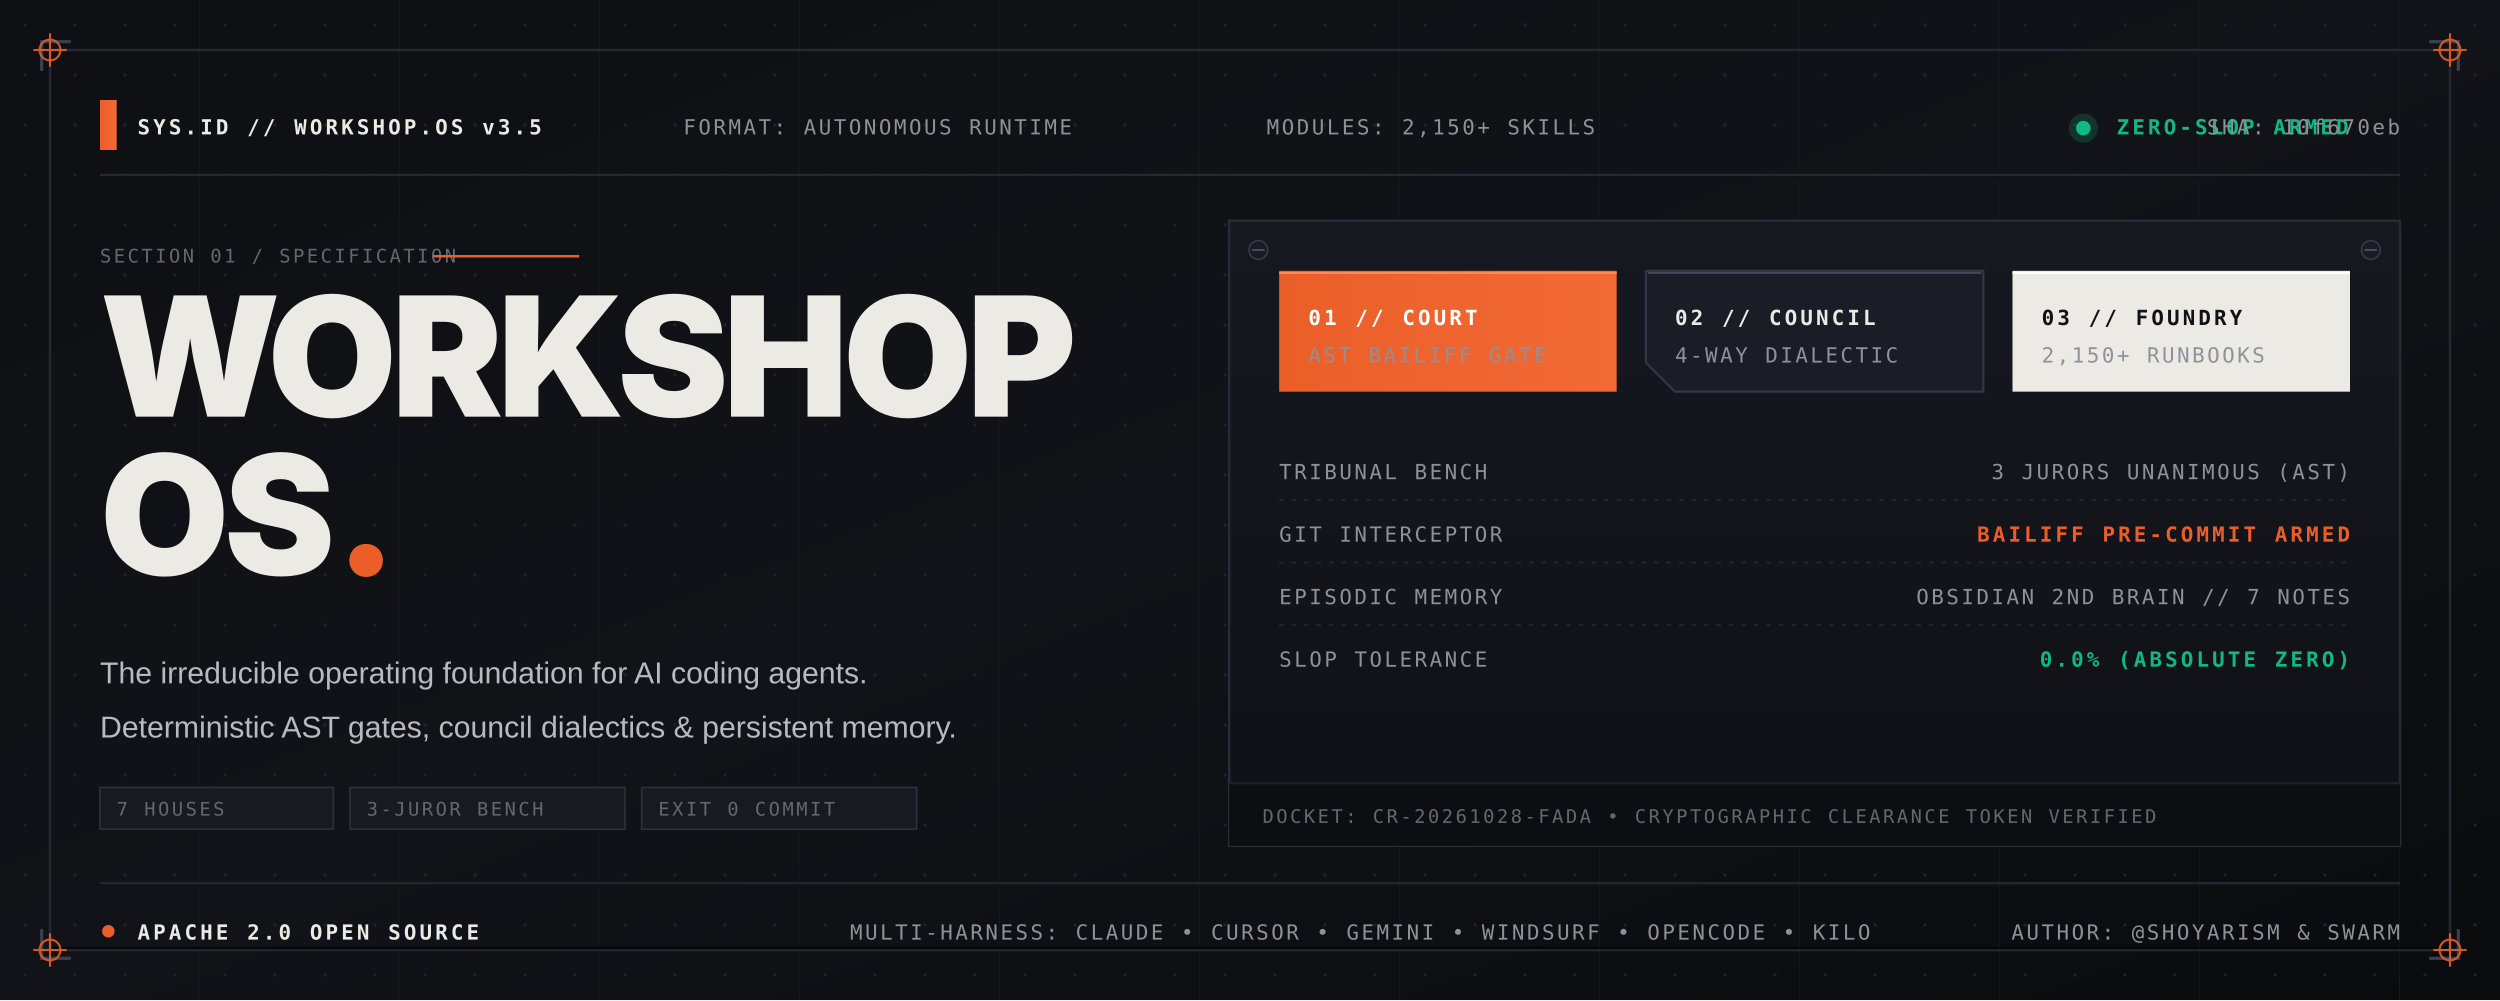
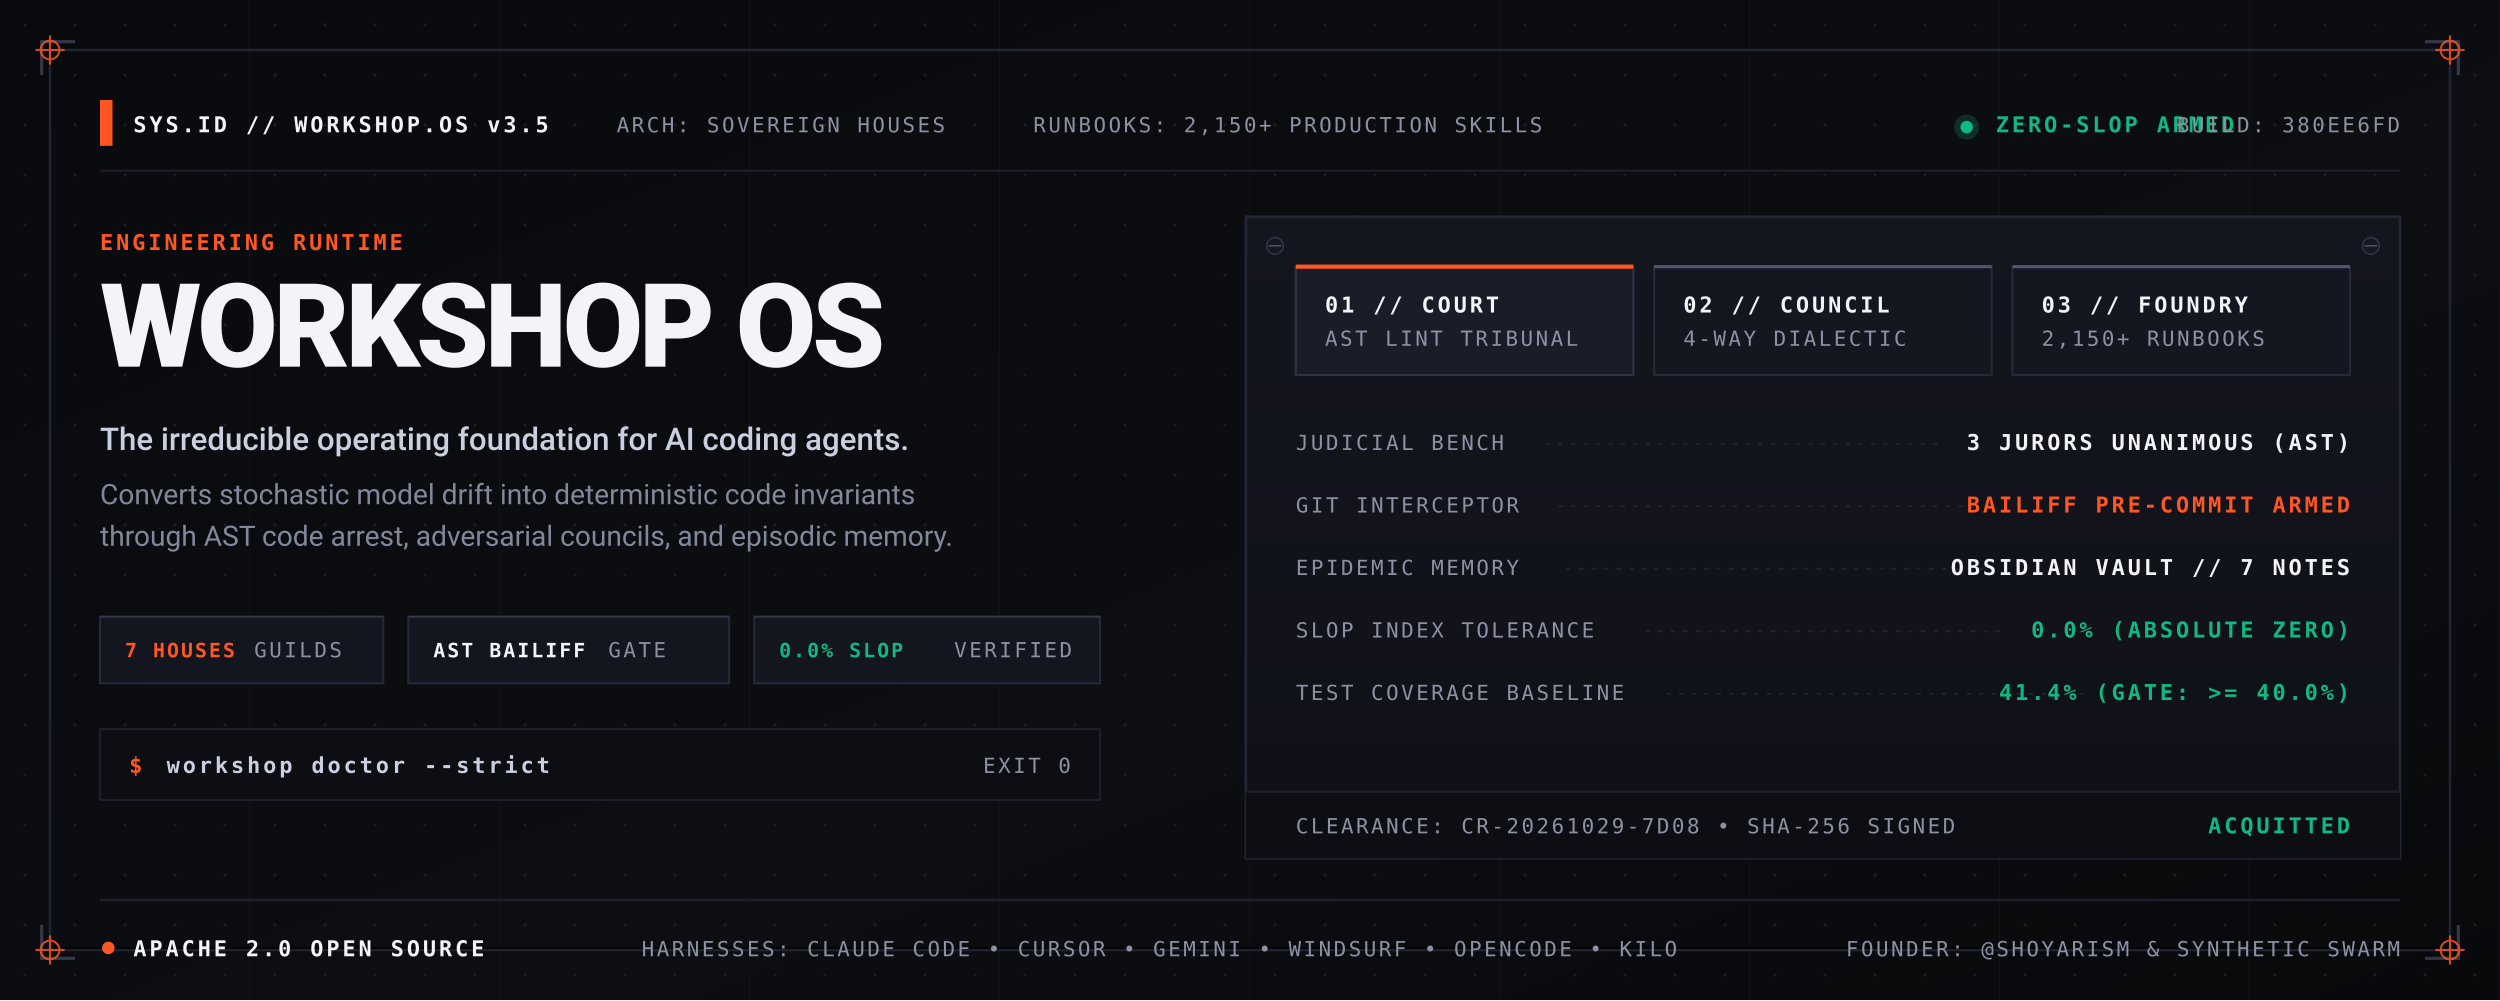
<svg xmlns="http://www.w3.org/2000/svg" viewBox="0 0 1200 480" width="100%" height="100%">
  <defs>
-     <linearGradient id="ground" x1="0%" y1="0%" x2="100%" y2="100%">
-       <stop offset="0%" stop-color="#0e0f12" />
-       <stop offset="50%" stop-color="#121318" />
-       <stop offset="100%" stop-color="#0a0b0d" />
+     <linearGradient id="groundGrad" x1="0%" y1="0%" x2="100%" y2="100%">
+       <stop offset="0%" stop-color="#090a0d" />
+       <stop offset="60%" stop-color="#0d0e12" />
+       <stop offset="100%" stop-color="#08090b" />
    </linearGradient>
-     <linearGradient id="vermilion" x1="0%" y1="0%" x2="100%" y2="0%">
-       <stop offset="0%" stop-color="#eb5e28" />
-       <stop offset="100%" stop-color="#f26a36" />
+     <linearGradient id="signalAccent" x1="0%" y1="0%" x2="100%" y2="0%">
+       <stop offset="0%" stop-color="#ff5722" />
+       <stop offset="100%" stop-color="#f4511e" />
    </linearGradient>
    <linearGradient id="bevelLight" x1="0%" y1="0%" x2="100%" y2="0%">
-       <stop offset="0%" stop-color="#363948" />
-       <stop offset="50%" stop-color="#4a4f63" />
-       <stop offset="100%" stop-color="#363948" />
+       <stop offset="0%" stop-color="#232736" />
+       <stop offset="50%" stop-color="#383e54" />
+       <stop offset="100%" stop-color="#232736" />
    </linearGradient>
-     <linearGradient id="chassisBg" x1="0%" y1="0%" x2="0%" y2="100%">
-       <stop offset="0%" stop-color="#161820" />
-       <stop offset="100%" stop-color="#101116" />
+     <linearGradient id="chassisGrad" x1="0%" y1="0%" x2="0%" y2="100%">
+       <stop offset="0%" stop-color="#14161f" />
+       <stop offset="100%" stop-color="#0f1017" />
    </linearGradient>
-     <pattern id="modularGrid" width="24" height="24" patternUnits="userSpaceOnUse">
-       <circle cx="12" cy="12" r="0.8" fill="#20222b" />
+     <pattern id="dotGrid" width="24" height="24" patternUnits="userSpaceOnUse">
+       <circle cx="12" cy="12" r="0.75" fill="#1b1d28" />
    </pattern>
-     <pattern id="rulerLines" width="96" height="480" patternUnits="userSpaceOnUse">
-       <line x1="96" y1="0" x2="96" y2="480" stroke="#161820" stroke-width="0.8" />
+     <pattern id="cadenceRuler" width="120" height="480" patternUnits="userSpaceOnUse">
+       <line x1="120" y1="0" x2="120" y2="480" stroke="#12141c" stroke-width="0.8" />
    </pattern>
  </defs>
  <style>
-     .te-display { font-family: -apple-system, BlinkMacSystemFont, "Segoe UI", "Helvetica Neue", "Arial Black", sans-serif; font-weight: 900; letter-spacing: -2.5px; fill: #eceae4; text-transform: uppercase; }
-     .te-mono { font-family: "SF Mono", "JetBrains Mono", Consolas, Menlo, monospace; font-size: 10px; letter-spacing: 1.2px; fill: #8e919a; }
-     .te-mono-bold { font-family: "SF Mono", "JetBrains Mono", Consolas, monospace; font-size: 10px; font-weight: 700; letter-spacing: 1.5px; }
-     .te-body { font-family: -apple-system, BlinkMacSystemFont, "Segoe UI", "Helvetica Neue", Arial, sans-serif; font-weight: 400; font-size: 14.5px; fill: #b8bac2; line-height: 1.55; }
-     .te-label { font-family: "SF Mono", "JetBrains Mono", monospace; font-size: 9px; letter-spacing: 1.2px; fill: #656770; text-transform: uppercase; }
+     .display-title { font-family: -apple-system, BlinkMacSystemFont, "Segoe UI", Roboto, "Helvetica Neue", Arial, sans-serif; font-weight: 900; letter-spacing: -2px; fill: #f3f4f8; }
+     .mono-meta { font-family: "JetBrains Mono", "SF Mono", Consolas, Menlo, monospace; font-size: 10px; letter-spacing: 1.2px; fill: #8c92a4; }
+     .mono-bold { font-family: "JetBrains Mono", "SF Mono", Consolas, monospace; font-size: 10.5px; font-weight: 700; letter-spacing: 1.4px; }
+     .body-lead { font-family: -apple-system, BlinkMacSystemFont, "Segoe UI", Roboto, Arial, sans-serif; font-weight: 500; font-size: 15px; fill: #cbd0e0; line-height: 1.5; }
+     .body-muted { font-family: -apple-system, BlinkMacSystemFont, "Segoe UI", Roboto, Arial, sans-serif; font-weight: 400; font-size: 13.5px; fill: #82889c; }
+     .badge-label { font-family: "JetBrains Mono", "SF Mono", monospace; font-size: 9.5px; font-weight: 700; letter-spacing: 1px; }
  </style>
-   <rect width="1200" height="480" fill="url(#ground)" />
-   <rect width="1200" height="480" fill="url(#rulerLines)" />
-   <rect width="1200" height="480" fill="url(#modularGrid)" />
-   <rect x="24" y="24" width="1152" height="432" fill="none" stroke="#252732" stroke-width="1.2" />
+   <rect width="1200" height="480" fill="url(#groundGrad)" />
+   <rect width="1200" height="480" fill="url(#cadenceRuler)" />
+   <rect width="1200" height="480" fill="url(#dotGrid)" />
+   <rect x="24" y="24" width="1152" height="432" fill="none" stroke="#212432" stroke-width="1.2" />
  <line x1="25" y1="25" x2="1175" y2="25" stroke="url(#bevelLight)" stroke-width="1" />
  <line x1="25" y1="455" x2="1175" y2="455" stroke="#050608" stroke-width="1.2" />
-   <g stroke="#3b3f52" stroke-width="1.5" fill="none">
-     <path d="M 20 34 L 20 20 L 34 20" />
-     <path d="M 1166 20 L 1180 20 L 1180 34" />
-     <path d="M 20 446 L 20 460 L 34 460" />
-     <path d="M 1166 460 L 1180 460 L 1180 446" />
+   <g stroke="#32374a" stroke-width="1.5" fill="none">
+     <path d="M 20 36 L 20 20 L 36 20" />
+     <path d="M 1164 20 L 1180 20 L 1180 36" />
+     <path d="M 20 444 L 20 460 L 36 460" />
+     <path d="M 1164 460 L 1180 460 L 1180 444" />
  </g>
-   <g stroke="#eb5e28" stroke-width="1" opacity="0.9">
-     <circle cx="24" cy="24" r="5" fill="none" />
-     <line x1="16" y1="24" x2="32" y2="24" />
-     <line x1="24" y1="16" x2="24" y2="32" />
-     <circle cx="1176" cy="24" r="5" fill="none" />
-     <line x1="1168" y1="24" x2="1184" y2="24" />
-     <line x1="1176" y1="16" x2="1176" y2="32" />
-     <circle cx="24" cy="456" r="5" fill="none" />
-     <line x1="16" y1="456" x2="32" y2="456" />
-     <line x1="24" y1="448" x2="24" y2="464" />
-     <circle cx="1176" cy="456" r="5" fill="none" />
-     <line x1="1168" y1="456" x2="1184" y2="456" />
-     <line x1="1176" y1="448" x2="1176" y2="464" />
+   <g stroke="#ff5722" stroke-width="1" opacity="0.8">
+     <circle cx="24" cy="24" r="4.5" fill="none" />
+     <line x1="17" y1="24" x2="31" y2="24" />
+     <line x1="24" y1="17" x2="24" y2="31" />
+     <circle cx="1176" cy="24" r="4.5" fill="none" />
+     <line x1="1169" y1="24" x2="1183" y2="24" />
+     <line x1="1176" y1="17" x2="1176" y2="31" />
+     <circle cx="24" cy="456" r="4.5" fill="none" />
+     <line x1="17" y1="456" x2="31" y2="456" />
+     <line x1="24" y1="449" x2="24" y2="463" />
+     <circle cx="1176" cy="456" r="4.5" fill="none" />
+     <line x1="1169" y1="456" x2="1183" y2="456" />
+     <line x1="1176" y1="449" x2="1176" y2="463" />
  </g>
  <g transform="translate(48, 48)">
-     <rect width="8" height="24" fill="url(#vermilion)" />
-     <text x="18" y="16.5" class="te-mono-bold" fill="#eceae4">SYS.ID // WORKSHOP.OS v3.5</text>
-     <text x="280" y="16.5" class="te-mono">FORMAT: AUTONOMOUS RUNTIME</text>
-     <text x="560" y="16.5" class="te-mono">MODULES: 2,150+ SKILLS</text>
-     <circle cx="952" cy="13.5" r="7" fill="#10b981" opacity="0.2" />
-     <circle cx="952" cy="13.5" r="3.5" fill="#10b981" />
-     <text x="968" y="16.5" class="te-mono-bold" fill="#10b981">ZERO-SLOP ARMED</text>
-     <text x="1104" y="16.5" text-anchor="end" class="te-mono" fill="#8e919a">SHA: 10f670eb</text>
+     <rect width="6" height="22" fill="#ff5722" />
+     <text x="16" y="15.5" class="mono-bold" fill="#f3f4f8">SYS.ID // WORKSHOP.OS v3.5</text>
+     <text x="248" y="15.5" class="mono-meta">ARCH: SOVEREIGN HOUSES</text>
+     <text x="448" y="15.5" class="mono-meta">RUNBOOKS: 2,150+ PRODUCTION SKILLS</text>
+     <circle cx="896" cy="13" r="6" fill="#10b981" opacity="0.2" />
+     <circle cx="896" cy="13" r="3" fill="#10b981" />
+     <text x="910" y="15.5" class="mono-bold" fill="#10b981">ZERO-SLOP ARMED</text>
+     <text x="1104" y="15.5" text-anchor="end" class="mono-meta" fill="#6c7387">BUILD: 380EE6FD</text>
  </g>
-   <line x1="48" y1="84" x2="1152" y2="84" stroke="#252732" stroke-width="1.2" />
-   <line x1="48" y1="85" x2="1152" y2="85" stroke="#101116" stroke-width="1" />
-   <g transform="translate(48, 126)">
-     <text x="0" y="0" class="te-label">SECTION 01 / SPECIFICATION</text>
-     <line x1="160" y1="-3" x2="230" y2="-3" stroke="#eb5e28" stroke-width="1.2" />
-     <text x="0" y="74" class="te-display" font-size="80">WORKSHOP</text>
-     <text x="0" y="150" class="te-display" font-size="80" fill="#4b4e5c">OS<tspan fill="#eb5e28">.</tspan>
-     </text>
-     <text x="0" y="202" class="te-body">The irreducible operating foundation for AI coding agents.</text>
-     <text x="0" y="228" class="te-body" fill="#8e919a">Deterministic AST gates, council dialectics &amp; persistent memory.</text>
-     <g transform="translate(0, 252)">
-       <rect width="112" height="20" fill="#181a22" stroke="#2c2f3d" stroke-width="0.8" />
-       <text x="8" y="13.5" class="te-label" fill="#eb5e28">7 HOUSES</text>
-       <rect x="120" y="0" width="132" height="20" fill="#181a22" stroke="#2c2f3d" stroke-width="0.8" />
-       <text x="128" y="13.5" class="te-label" fill="#eceae4">3-JUROR BENCH</text>
-       <rect x="260" y="0" width="132" height="20" fill="#181a22" stroke="#2c2f3d" stroke-width="0.8" />
-       <text x="268" y="13.5" class="te-label" fill="#10b981">EXIT 0 COMMIT</text>
+   <line x1="48" y1="82" x2="1152" y2="82" stroke="#1d202c" stroke-width="1" />
+   <line x1="48" y1="83" x2="1152" y2="83" stroke="#0a0b10" stroke-width="1" />
+   <g transform="translate(48, 120)">
+     <text x="0" y="0" class="mono-bold" fill="#ff5722">ENGINEERING RUNTIME</text>
+     <text x="0" y="56" class="display-title" font-size="56">WORKSHOP OS</text>
+     <text x="0" y="96" class="body-lead">The irreducible operating foundation for AI coding agents.</text>
+     <text x="0" y="122" class="body-muted">Converts stochastic model drift into deterministic code invariants</text>
+     <text x="0" y="142" class="body-muted">through AST code arrest, adversarial councils, and episodic memory.</text>
+     <g transform="translate(0, 176)">
+       <g transform="translate(0, 0)">
+         <rect width="136" height="32" fill="#14161f" stroke="#25293a" stroke-width="1" />
+         <line x1="0" y1="0" x2="136" y2="0" stroke="#32374e" stroke-width="0.8" />
+         <text x="12" y="19.5" class="badge-label" fill="#ff5722">7 HOUSES</text>
+         <text x="74" y="19.5" class="mono-meta" fill="#8c92a4">GUILDS</text>
+       </g>
+       <g transform="translate(148, 0)">
+         <rect width="154" height="32" fill="#14161f" stroke="#25293a" stroke-width="1" />
+         <line x1="0" y1="0" x2="154" y2="0" stroke="#32374e" stroke-width="0.8" />
+         <text x="12" y="19.5" class="badge-label" fill="#f3f4f8">AST BAILIFF</text>
+         <text x="96" y="19.5" class="mono-meta" fill="#8c92a4">GATE</text>
+       </g>
+       <g transform="translate(314, 0)">
+         <rect width="166" height="32" fill="#14161f" stroke="#25293a" stroke-width="1" />
+         <line x1="0" y1="0" x2="166" y2="0" stroke="#32374e" stroke-width="0.8" />
+         <text x="12" y="19.5" class="badge-label" fill="#10b981">0.0% SLOP</text>
+         <text x="96" y="19.5" class="mono-meta" fill="#8c92a4">VERIFIED</text>
+       </g>
+     </g>
+     <g transform="translate(0, 230)">
+       <rect width="480" height="34" fill="#0d0e14" stroke="#1d202c" stroke-width="1" />
+       <text x="14" y="21" class="mono-bold" fill="#ff5722">$</text>
+       <text x="32" y="21" class="mono-bold" fill="#cbd0e0">workshop doctor --strict</text>
+       <text x="466" y="21" text-anchor="end" class="mono-meta" fill="#10b981">EXIT 0</text>
    </g>
  </g>
-   <g transform="translate(590, 106)">
-     <rect width="562" height="300" fill="url(#chassisBg)" stroke="#282a36" stroke-width="1.2" />
-     <line x1="1" y1="1" x2="561" y2="1" stroke="url(#bevelLight)" stroke-width="1" />
-     <line x1="1" y1="299" x2="561" y2="299" stroke="#08090b" stroke-width="1" />
-     <g fill="#1a1c24" stroke="#363948" stroke-width="0.8">
-       <circle cx="14" cy="14" r="4.5" />
-       <line x1="11" y1="14" x2="17" y2="14" stroke="#505466" />
-       <circle cx="548" cy="14" r="4.5" />
-       <line x1="545" y1="14" x2="551" y2="14" stroke="#505466" />
-       <circle cx="14" cy="286" r="4.5" />
-       <line x1="11" y1="286" x2="17" y2="286" stroke="#505466" />
-       <circle cx="548" cy="286" r="4.5" />
-       <line x1="545" y1="286" x2="551" y2="286" stroke="#505466" />
+   <g transform="translate(598, 104)">
+     <rect width="554" height="308" fill="url(#chassisGrad)" stroke="#232736" stroke-width="1.2" />
+     <line x1="1" y1="1" x2="553" y2="1" stroke="url(#bevelLight)" stroke-width="1" />
+     <line x1="1" y1="307" x2="553" y2="307" stroke="#050608" stroke-width="1" />
+     <g fill="#161822" stroke="#2e3346" stroke-width="0.8">
+       <circle cx="14" cy="14" r="4" />
+       <line x1="11" y1="14" x2="17" y2="14" stroke="#484f6a" />
+       <circle cx="540" cy="14" r="4" />
+       <line x1="537" y1="14" x2="543" y2="14" stroke="#484f6a" />
+       <circle cx="14" cy="294" r="4" />
+       <line x1="11" y1="294" x2="17" y2="294" stroke="#484f6a" />
+       <circle cx="540" cy="294" r="4" />
+       <line x1="537" y1="294" x2="543" y2="294" stroke="#484f6a" />
    </g>
    <g transform="translate(24, 24)">
      <g transform="translate(0, 0)">
-         <rect width="162" height="58" fill="url(#vermilion)" />
-         <line x1="0" y1="1" x2="162" y2="1" stroke="#ff8b59" stroke-width="1" />
-         <text x="14" y="26" class="te-mono-bold" fill="#ffffff" font-size="12">01 // COURT</text>
-         <text x="14" y="44" class="te-mono" fill="#ffffff" font-size="9" opacity="0.95">AST BAILIFF GATE</text>
+         <rect width="162" height="52" fill="#1a1c27" stroke="#2e3346" stroke-width="1" />
+         <line x1="0" y1="0" x2="162" y2="0" stroke="#ff5722" stroke-width="2" />
+         <text x="14" y="22" class="mono-bold" fill="#f3f4f8">01 // COURT</text>
+         <text x="14" y="38" class="mono-meta" fill="#8c92a4">AST LINT TRIBUNAL</text>
      </g>
-       <g transform="translate(176, 0)">
-         <polygon points="0,0 162,0 162,58 14,58 0,44" fill="#1b1d26" stroke="#333748" stroke-width="1" />
-         <line x1="1" y1="1" x2="161" y2="1" stroke="#484d63" stroke-width="0.8" />
-         <text x="14" y="26" class="te-mono-bold" fill="#eceae4" font-size="12">02 // COUNCIL</text>
-         <text x="14" y="44" class="te-mono" fill="#8e919a" font-size="9">4-WAY DIALECTIC</text>
+       <g transform="translate(172, 0)">
+         <rect width="162" height="52" fill="#141620" stroke="#262939" stroke-width="1" />
+         <line x1="0" y1="0" x2="162" y2="0" stroke="#505672" stroke-width="1.5" />
+         <text x="14" y="22" class="mono-bold" fill="#f3f4f8">02 // COUNCIL</text>
+         <text x="14" y="38" class="mono-meta" fill="#8c92a4">4-WAY DIALECTIC</text>
      </g>
-       <g transform="translate(352, 0)">
-         <rect width="162" height="58" fill="#eceae4" />
-         <line x1="0" y1="1" x2="162" y2="1" stroke="#ffffff" stroke-width="1" />
-         <text x="14" y="26" class="te-mono-bold" fill="#111215" font-size="12">03 // FOUNDRY</text>
-         <text x="14" y="44" class="te-mono" fill="#50535e" font-size="9">2,150+ RUNBOOKS</text>
-       </g>
-       <g transform="translate(0, 84)">
-         <text x="0" y="16" class="te-mono" fill="#eceae4">TRIBUNAL BENCH</text>
-         <text x="514" y="16" text-anchor="end" class="te-mono">3 JURORS UNANIMOUS (AST)</text>
-         <line x1="0" y1="26" x2="514" y2="26" stroke="#222530" stroke-dasharray="2 4" />
-         <text x="0" y="46" class="te-mono" fill="#eceae4">GIT INTERCEPTOR</text>
-         <text x="514" y="46" text-anchor="end" class="te-mono-bold" fill="#eb5e28">BAILIFF PRE-COMMIT ARMED</text>
-         <line x1="0" y1="56" x2="514" y2="56" stroke="#222530" stroke-dasharray="2 4" />
-         <text x="0" y="76" class="te-mono" fill="#eceae4">EPISODIC MEMORY</text>
-         <text x="514" y="76" text-anchor="end" class="te-mono">OBSIDIAN 2ND BRAIN // 7 NOTES</text>
-         <line x1="0" y1="86" x2="514" y2="86" stroke="#222530" stroke-dasharray="2 4" />
-         <text x="0" y="106" class="te-mono" fill="#eceae4">SLOP TOLERANCE</text>
-         <text x="514" y="106" text-anchor="end" class="te-mono-bold" fill="#10b981">0.0% (ABSOLUTE ZERO)</text>
+       <g transform="translate(344, 0)">
+         <rect width="162" height="52" fill="#141620" stroke="#262939" stroke-width="1" />
+         <line x1="0" y1="0" x2="162" y2="0" stroke="#505672" stroke-width="1.5" />
+         <text x="14" y="22" class="mono-bold" fill="#f3f4f8">03 // FOUNDRY</text>
+         <text x="14" y="38" class="mono-meta" fill="#8c92a4">2,150+ RUNBOOKS</text>
      </g>
    </g>
-     <rect x="0" y="270" width="562" height="30" fill="#0d0e12" />
-     <line x1="0" y1="270" x2="562" y2="270" stroke="#1f212b" stroke-width="1" />
-     <text x="16" y="289" class="te-label" fill="#757988">DOCKET: CR-20261028-FADA • CRYPTOGRAPHIC CLEARANCE TOKEN VERIFIED</text>
+     <g transform="translate(24, 94)">
+       <g transform="translate(0, 18)">
+         <text x="0" y="0" class="mono-meta" fill="#cbd0e0">JUDICIAL BENCH</text>
+         <line x1="120" y1="-3" x2="310" y2="-3" stroke="#202330" stroke-dasharray="2 4" />
+         <text x="506" y="0" text-anchor="end" class="mono-bold" fill="#f3f4f8">3 JURORS UNANIMOUS (AST)</text>
+       </g>
+       <g transform="translate(0, 48)">
+         <text x="0" y="0" class="mono-meta" fill="#cbd0e0">GIT INTERCEPTOR</text>
+         <line x1="126" y1="-3" x2="330" y2="-3" stroke="#202330" stroke-dasharray="2 4" />
+         <text x="506" y="0" text-anchor="end" class="mono-bold" fill="#ff5722">BAILIFF PRE-COMMIT ARMED</text>
+       </g>
+       <g transform="translate(0, 78)">
+         <text x="0" y="0" class="mono-meta" fill="#cbd0e0">EPIDEMIC MEMORY</text>
+         <line x1="130" y1="-3" x2="330" y2="-3" stroke="#202330" stroke-dasharray="2 4" />
+         <text x="506" y="0" text-anchor="end" class="mono-bold" fill="#f3f4f8">OBSIDIAN VAULT // 7 NOTES</text>
+       </g>
+       <g transform="translate(0, 108)">
+         <text x="0" y="0" class="mono-meta" fill="#cbd0e0">SLOP INDEX TOLERANCE</text>
+         <line x1="168" y1="-3" x2="340" y2="-3" stroke="#202330" stroke-dasharray="2 4" />
+         <text x="506" y="0" text-anchor="end" class="mono-bold" fill="#10b981">0.0% (ABSOLUTE ZERO)</text>
+       </g>
+       <g transform="translate(0, 138)">
+         <text x="0" y="0" class="mono-meta" fill="#cbd0e0">TEST COVERAGE BASELINE</text>
+         <line x1="178" y1="-3" x2="380" y2="-3" stroke="#202330" stroke-dasharray="2 4" />
+         <text x="506" y="0" text-anchor="end" class="mono-bold" fill="#10b981">41.4% (GATE: &gt;= 40.0%)</text>
+       </g>
+     </g>
+     <g transform="translate(0, 276)">
+       <rect width="554" height="32" fill="#0d0e14" />
+       <line x1="0" y1="0" x2="554" y2="0" stroke="#1d202c" stroke-width="1" />
+       <text x="24" y="20" class="mono-meta" fill="#656c82">CLEARANCE: CR-20261029-7D08 • SHA-256 SIGNED</text>
+       <text x="530" y="20" text-anchor="end" class="mono-bold" fill="#10b981">ACQUITTED</text>
+     </g>
  </g>
-   <line x1="48" y1="424" x2="1152" y2="424" stroke="#252732" stroke-width="1.2" />
-   <line x1="48" y1="425" x2="1152" y2="425" stroke="#101116" stroke-width="1" />
-   <g transform="translate(48, 444)">
-     <circle cx="4" cy="3" r="3" fill="#eb5e28" />
-     <text x="18" y="7" class="te-mono-bold" fill="#eceae4">APACHE 2.0 OPEN SOURCE</text>
-     <text x="360" y="7" class="te-mono">MULTI-HARNESS: CLAUDE • CURSOR • GEMINI • WINDSURF • OPENCODE • KILO</text>
-     <text x="1104" y="7" text-anchor="end" class="te-mono">AUTHOR: @SHOYARISM &amp; SWARM</text>
+   <line x1="48" y1="432" x2="1152" y2="432" stroke="#1d202c" stroke-width="1.2" />
+   <g transform="translate(48, 452)">
+     <circle cx="4" cy="3" r="3" fill="#ff5722" />
+     <text x="16" y="7" class="mono-bold" fill="#f3f4f8">APACHE 2.0 OPEN SOURCE</text>
+     <text x="260" y="7" class="mono-meta">HARNESSES: CLAUDE CODE • CURSOR • GEMINI • WINDSURF • OPENCODE • KILO</text>
+     <text x="1104" y="7" text-anchor="end" class="mono-meta" fill="#8c92a4">FOUNDER: @SHOYARISM &amp; SYNTHETIC SWARM</text>
  </g>
</svg>
